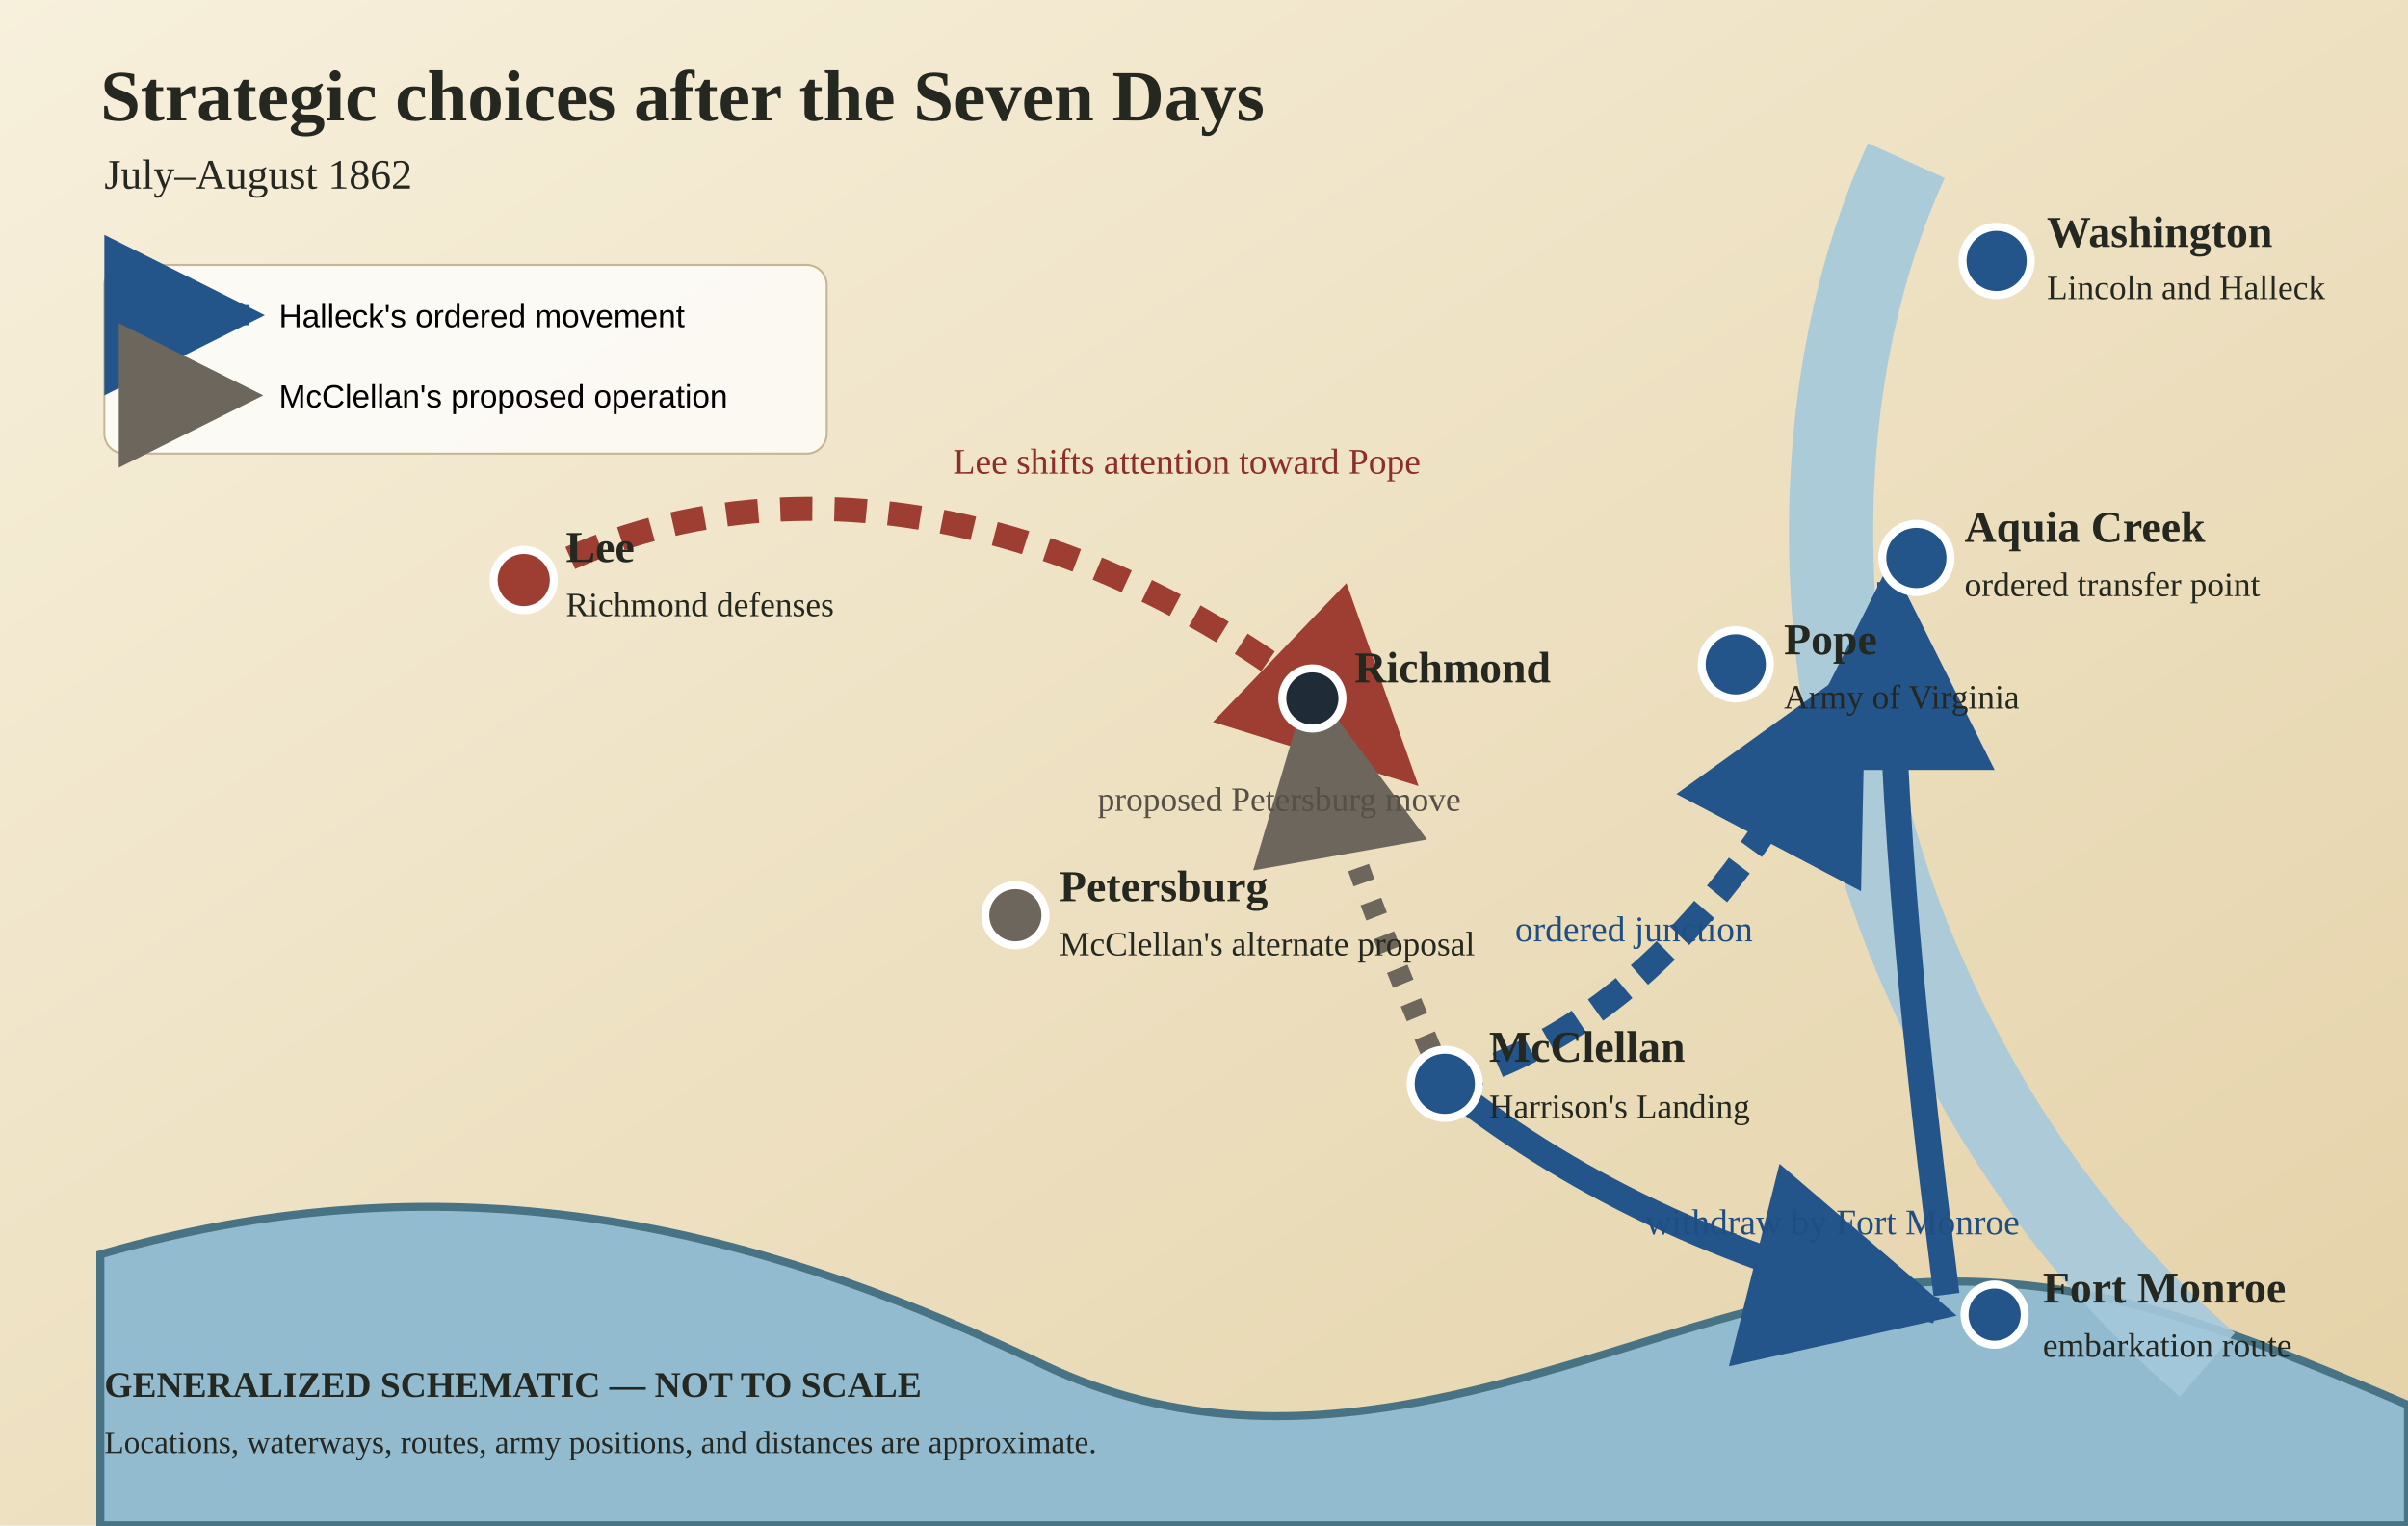
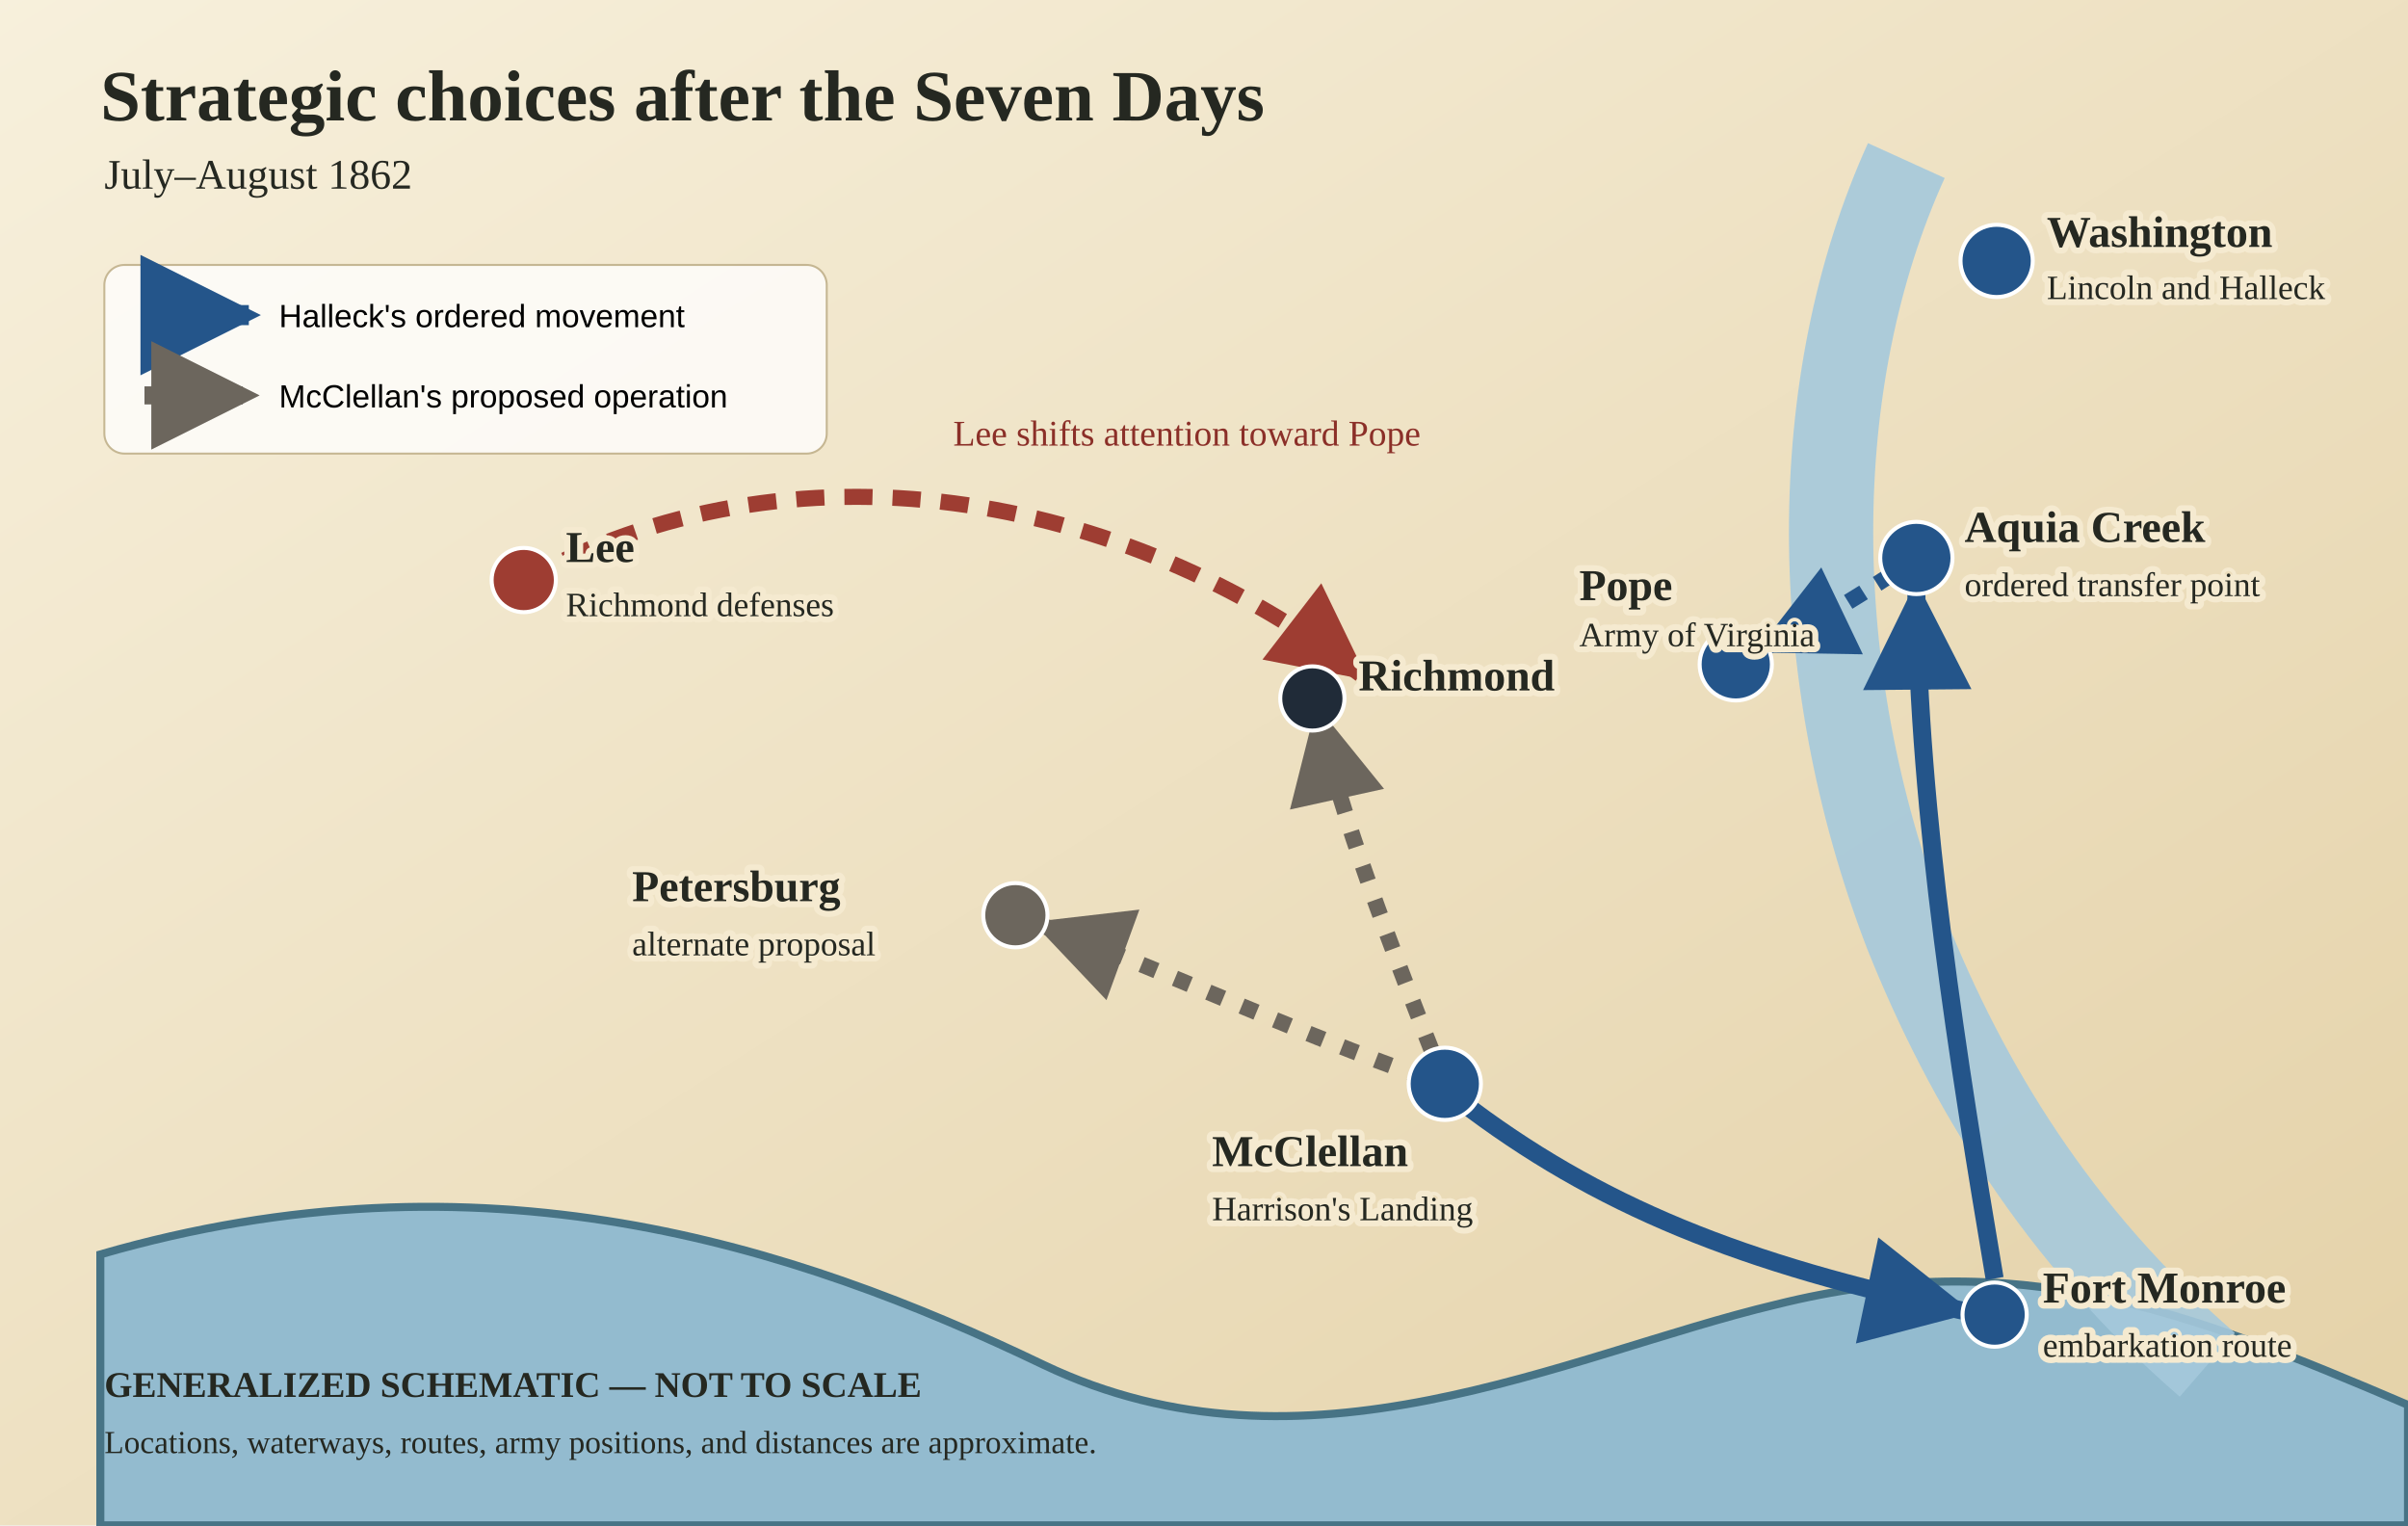
<svg xmlns="http://www.w3.org/2000/svg" width="1200" height="760" viewBox="0 0 1200 760" role="img" aria-labelledby="title desc">
  <defs>
    <linearGradient id="bg" x1="0" y1="0" x2="1" y2="1">
      <stop stop-color="#f7f0dc" />
      <stop offset="1" stop-color="#e4d1a7" />
    </linearGradient>
-     <marker id="blueArrow" viewBox="0 0 10 10" refX="9" refY="5" markerWidth="8" markerHeight="8" orient="auto">
+     <marker id="blueArrow" viewBox="0 0 10 10" refX="9" refY="5" markerWidth="6" markerHeight="6" orient="auto">
      <path d="M0 0 10 5 0 10z" fill="#24558a" />
    </marker>
-     <marker id="redArrow" viewBox="0 0 10 10" refX="9" refY="5" markerWidth="8" markerHeight="8" orient="auto">
+     <marker id="redArrow" viewBox="0 0 10 10" refX="9" refY="5" markerWidth="6" markerHeight="6" orient="auto">
      <path d="M0 0 10 5 0 10z" fill="#9e3d32" />
    </marker>
-     <marker id="grayArrow" viewBox="0 0 10 10" refX="9" refY="5" markerWidth="8" markerHeight="8" orient="auto">
+     <marker id="grayArrow" viewBox="0 0 10 10" refX="9" refY="5" markerWidth="6" markerHeight="6" orient="auto">
      <path d="M0 0 10 5 0 10z" fill="#6c665d" />
    </marker>
  </defs>
  <rect width="1200" height="760" fill="url(#bg)" />
  <path d="M50 625 C240 570 395 620 520 680 C650 742 780 675 885 650 C1005 620 1090 653 1200 700 L1200 760H50Z" fill="#93bbcf" stroke="#477385" stroke-width="4" />
  <path d="M950 80 C900 190 900 335 950 465 C980 540 1025 615 1100 680" fill="none" stroke="#a5c9dc" stroke-width="42" opacity=".9" />
-   <path d="M260 290 C395 215 570 260 700 385" fill="none" stroke="#9e3d32" stroke-width="12" stroke-dasharray="16 11" marker-end="url(#redArrow)" />
-   <path d="M720 540 C690 468 665 410 654 348" fill="none" stroke="#6c665d" stroke-width="11" stroke-dasharray="8 10" marker-end="url(#grayArrow)" />
-   <path d="M720 540 C816 512 875 432 925 337" fill="none" stroke="#24558a" stroke-width="13" stroke-dasharray="18 10" marker-end="url(#blueArrow)" />
-   <path d="M720 540 C790 595 865 628 965 653" fill="none" stroke="#24558a" stroke-width="13" marker-end="url(#blueArrow)" />
-   <path d="M970 645 C955 525 942 405 942 290" fill="none" stroke="#24558a" stroke-width="13" marker-end="url(#blueArrow)" />
+   <path d="M260 290 C395 215 560 245 678 336" fill="none" stroke="#9e3d32" stroke-width="8" stroke-dasharray="14 10" marker-end="url(#redArrow)" />
+   <path d="M720 540 C692 469 668 406 657 356" fill="none" stroke="#6c665d" stroke-width="8" stroke-dasharray="8 10" marker-end="url(#grayArrow)" />
+   <path d="M710 537 C647 515 574 481 519 461" fill="none" stroke="#6c665d" stroke-width="8" stroke-dasharray="8 10" marker-end="url(#grayArrow)" />
+   <path d="M727 548 C796 601 869 630 978 653" fill="none" stroke="#24558a" stroke-width="9" marker-end="url(#blueArrow)" />
+   <path d="M994 637 C976 530 956 406 955 295" fill="none" stroke="#24558a" stroke-width="9" marker-end="url(#blueArrow)" />
+   <path d="M943 286 C923 299 902 312 879 323" fill="none" stroke="#24558a" stroke-width="8" stroke-dasharray="9 8" marker-end="url(#blueArrow)" />
  <g font-family="Georgia, 'Times New Roman', serif" fill="#252821">
    <text x="50" y="60" font-size="36" font-weight="700">Strategic choices after the Seven Days</text>
    <text x="52" y="94" font-size="21">July–August 1862</text>
-     <g font-size="22" font-weight="700">
+     <g font-size="22" font-weight="700" style="paint-order:stroke;stroke:#f5ead0;stroke-width:6;stroke-linejoin:round">
      <circle cx="261" cy="289" r="15" fill="#9e3d32" stroke="#fff" stroke-width="4" />
      <text x="282" y="280">Lee</text>
      <text x="282" y="307" font-size="17" font-weight="400">Richmond defenses</text>
      <circle cx="654" cy="348" r="15" fill="#202b38" stroke="#fff" stroke-width="4" />
-       <text x="675" y="340">Richmond</text>
+       <text x="677" y="344">Richmond</text>
      <circle cx="720" cy="540" r="17" fill="#24558a" stroke="#fff" stroke-width="4" />
-       <text x="742" y="529">McClellan</text>
-       <text x="742" y="557" font-size="17" font-weight="400">Harrison's Landing</text>
+       <text x="604" y="581">McClellan</text>
+       <text x="604" y="608" font-size="17" font-weight="400">Harrison's Landing</text>
      <circle cx="955" cy="278" r="17" fill="#24558a" stroke="#fff" stroke-width="4" />
      <text x="979" y="270">Aquia Creek</text>
      <text x="979" y="297" font-size="17" font-weight="400">ordered transfer point</text>
      <circle cx="995" cy="130" r="17" fill="#24558a" stroke="#fff" stroke-width="4" />
      <text x="1020" y="123">Washington</text>
      <text x="1020" y="149" font-size="17" font-weight="400">Lincoln and Halleck</text>
      <circle cx="865" cy="331" r="17" fill="#24558a" stroke="#fff" stroke-width="4" />
-       <text x="889" y="326">Pope</text>
-       <text x="889" y="353" font-size="17" font-weight="400">Army of Virginia</text>
+       <text x="787" y="299">Pope</text>
+       <text x="787" y="322" font-size="17" font-weight="400">Army of Virginia</text>
      <circle cx="506" cy="456" r="15" fill="#6c665d" stroke="#fff" stroke-width="4" />
-       <text x="528" y="449">Petersburg</text>
-       <text x="528" y="476" font-size="17" font-weight="400">McClellan's alternate proposal</text>
+       <text x="315" y="449">Petersburg</text>
+       <text x="315" y="476" font-size="17" font-weight="400">alternate proposal</text>
      <circle cx="994" cy="655" r="15" fill="#24558a" stroke="#fff" stroke-width="4" />
      <text x="1018" y="649">Fort Monroe</text>
      <text x="1018" y="676" font-size="17" font-weight="400">embarkation route</text>
    </g>
-     <text x="475" y="236" font-size="18" fill="#8b2f28">Lee shifts attention toward Pope</text>
-     <text x="547" y="404" font-size="17" fill="#555048">proposed Petersburg move</text>
-     <text x="755" y="469" font-size="18" fill="#1f4f82">ordered junction</text>
-     <text x="820" y="615" font-size="18" fill="#1f4f82">withdraw by Fort Monroe</text>
+     <text x="475" y="222" font-size="18" fill="#8b2f28">Lee shifts attention toward Pope</text>
    <text x="52" y="696" font-size="18" font-weight="700">GENERALIZED SCHEMATIC — NOT TO SCALE</text>
    <text x="52" y="724" font-size="16">Locations, waterways, routes, army positions, and distances are approximate.</text>
  </g>
  <g transform="translate(52 132)" font-family="Arial, sans-serif" font-size="16">
    <rect width="360" height="94" rx="10" fill="#fff" opacity=".76" stroke="#b7a77f" />
    <path d="M20 25h52" stroke="#24558a" stroke-width="10" marker-end="url(#blueArrow)" />
    <text x="87" y="31">Halleck's ordered movement</text>
    <path d="M20 65h52" stroke="#6c665d" stroke-width="9" stroke-dasharray="7 7" marker-end="url(#grayArrow)" />
    <text x="87" y="71">McClellan's proposed operation</text>
  </g>
</svg>
